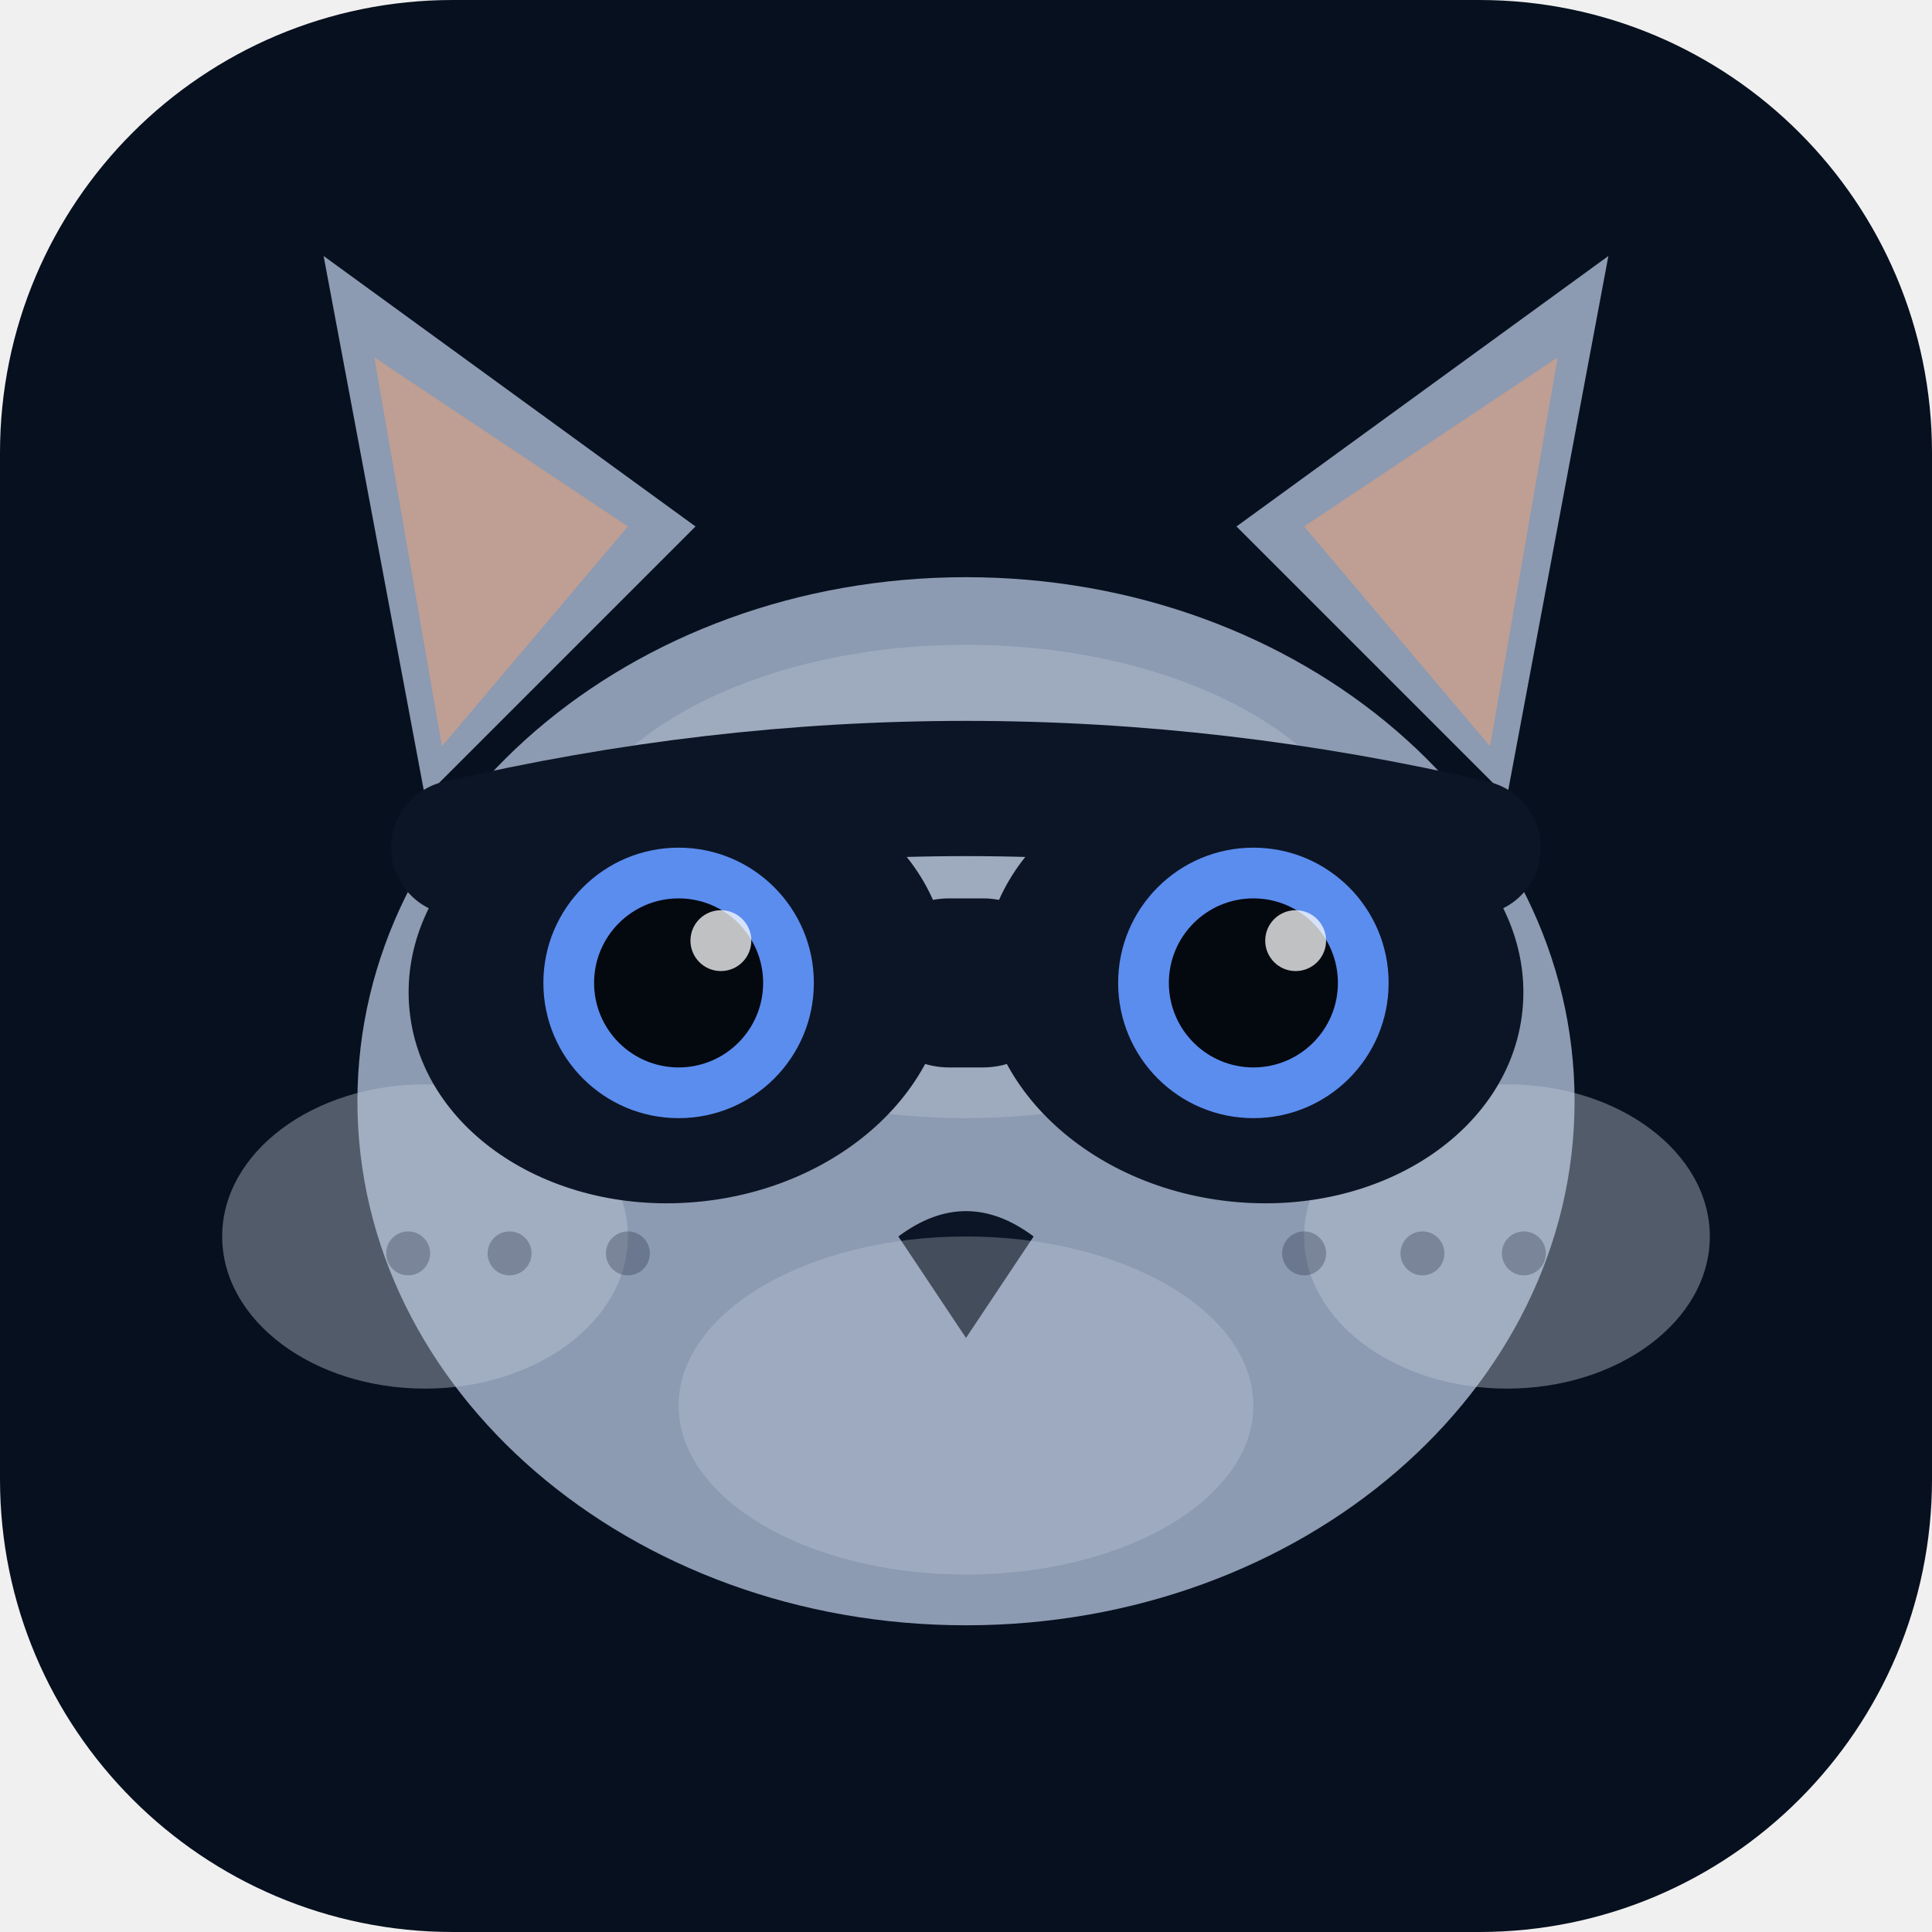
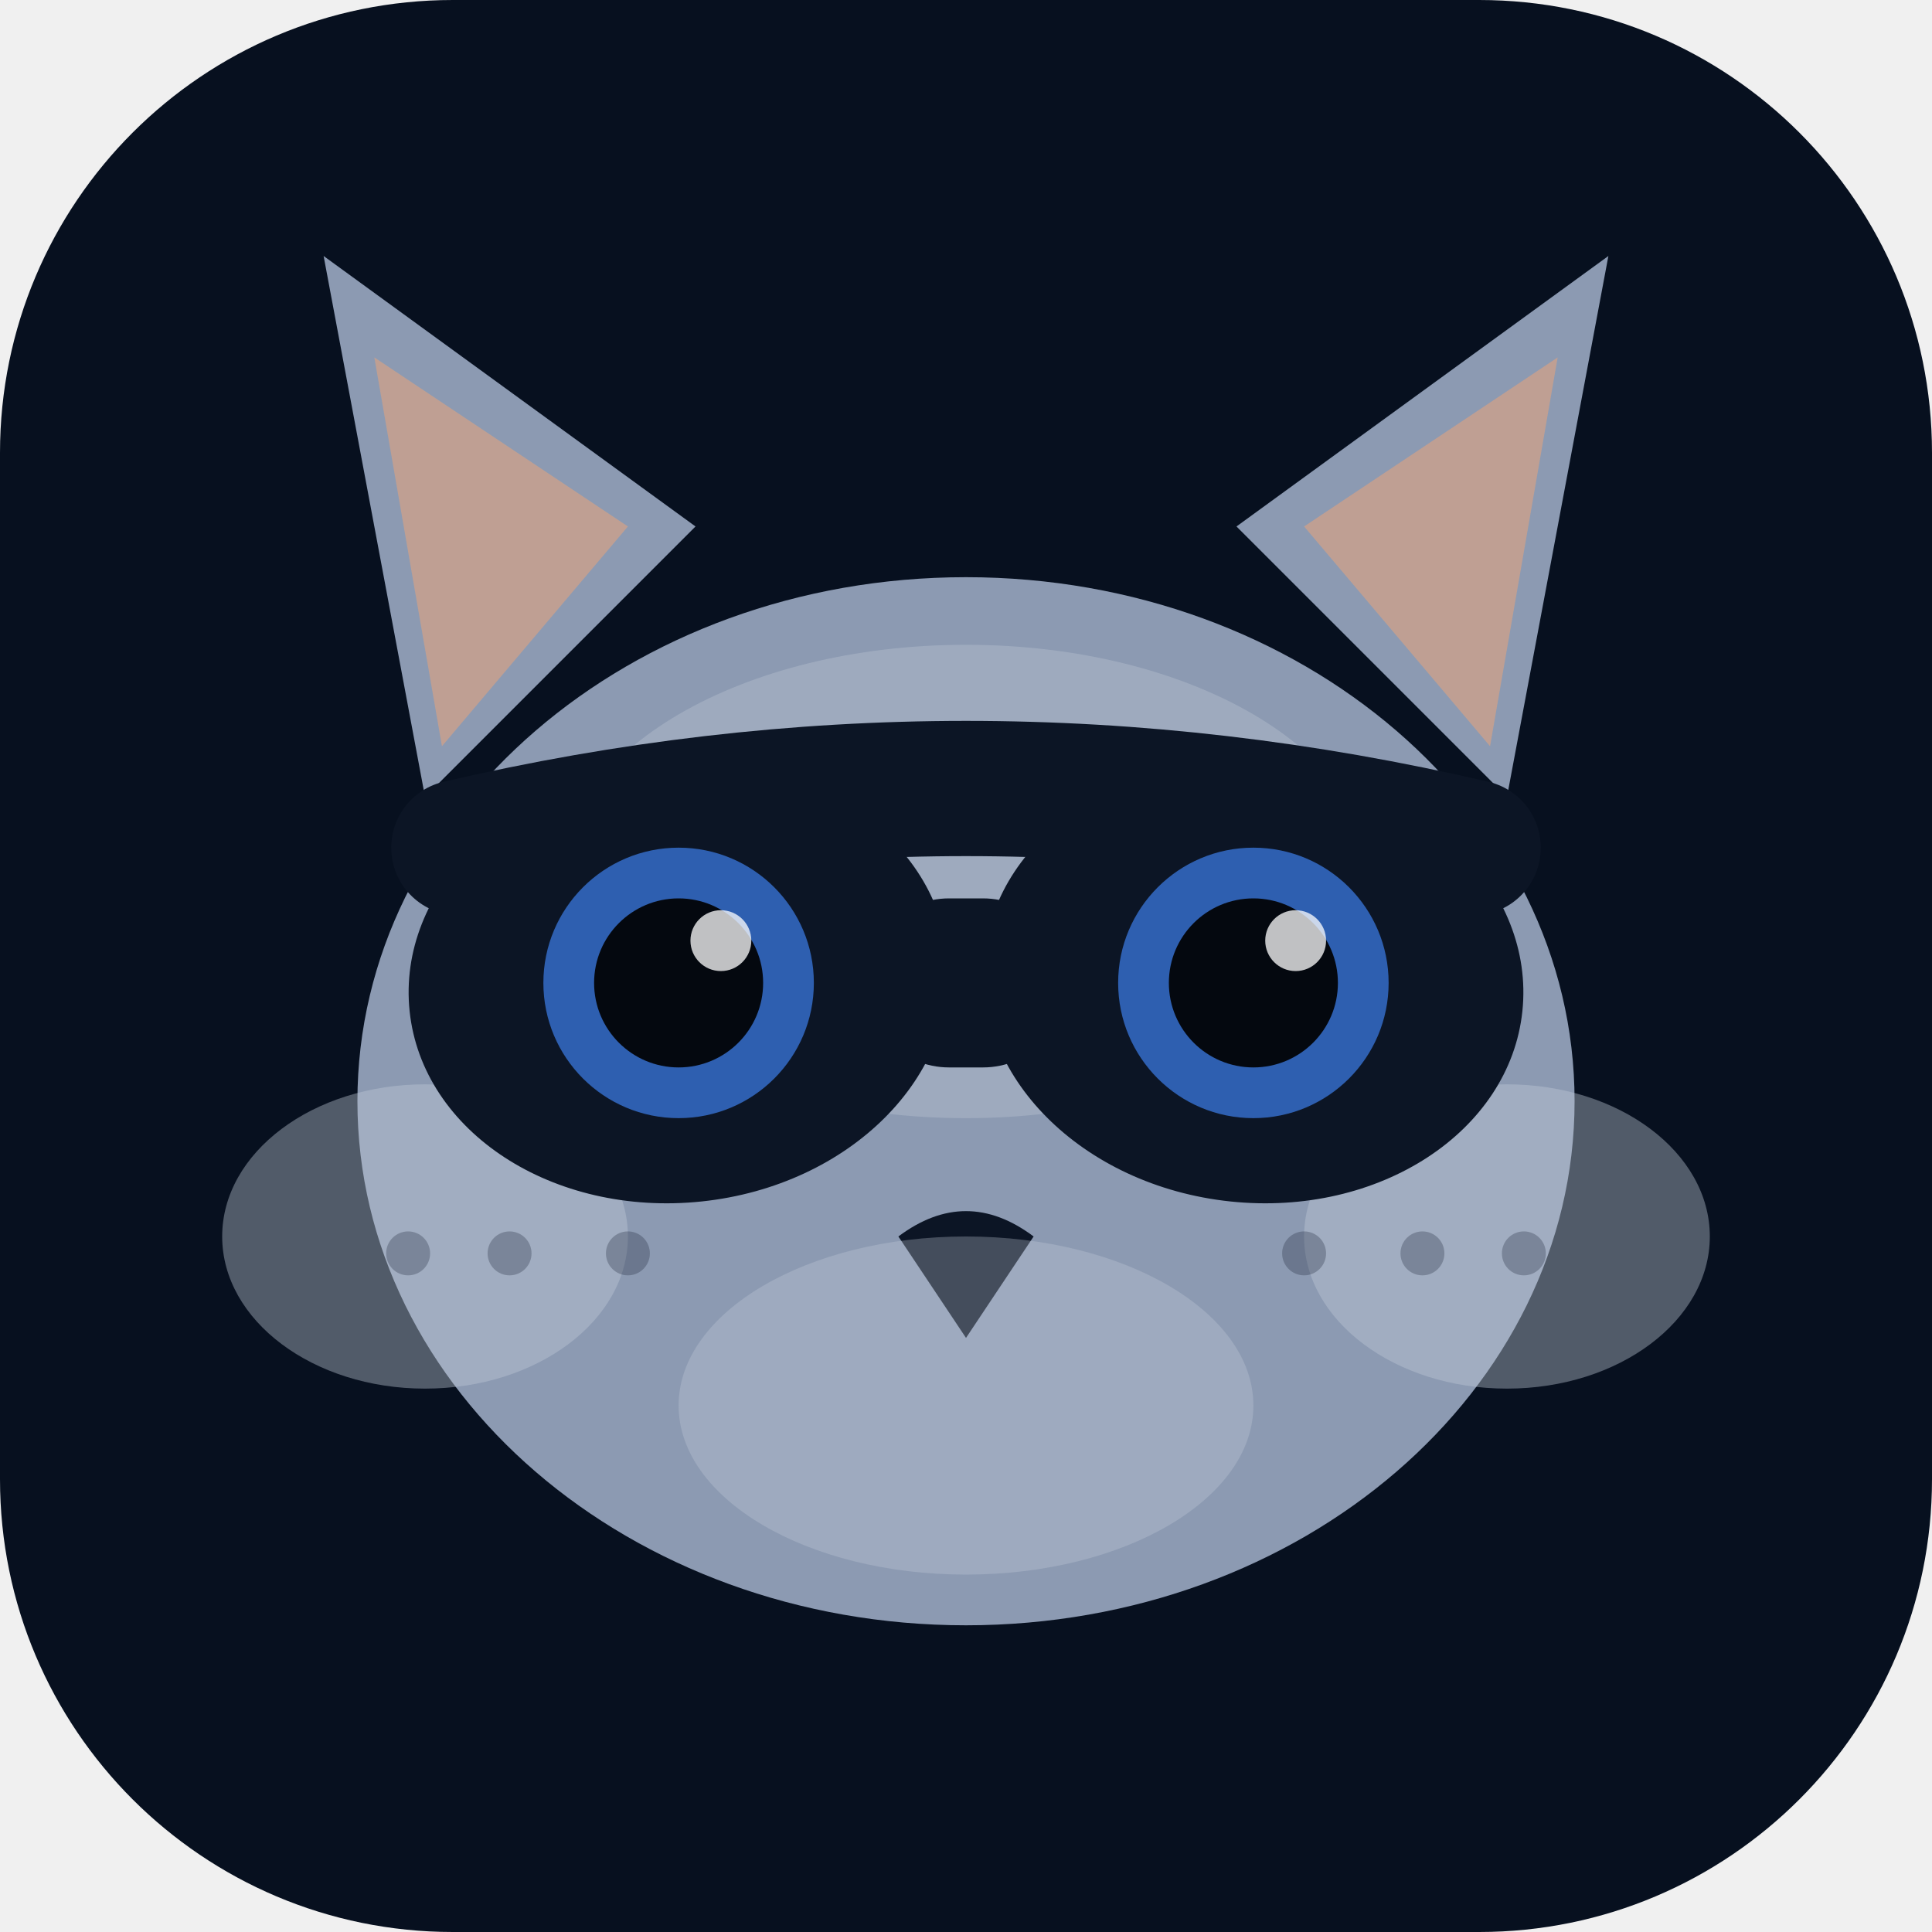
<svg xmlns="http://www.w3.org/2000/svg" viewBox="0 0 64 64" fill="none" role="img" aria-label="LocateFlow">
  <rect width="64" height="64" rx="15" fill="#07101F" />
  <g transform="translate(4 4) scale(0.56)">
    <path d="M18 40 L12 8 L34 24Z" fill="#8C9AB2" />
    <path d="M19 37 L15 14 L30 24Z" fill="#C4A090" opacity="0.9" />
    <path d="M82 40 L88 8 L66 24Z" fill="#8C9AB2" />
    <path d="M81 37 L85 14 L70 24Z" fill="#C4A090" opacity="0.9" />
    <ellipse cx="50" cy="58" rx="36" ry="31" fill="#8C9AB2" />
    <ellipse cx="50" cy="45" rx="24" ry="14" fill="#B8C2D0" opacity="0.42" />
    <ellipse cx="18" cy="66" rx="12" ry="9" fill="#C0CAD8" opacity="0.4" />
    <ellipse cx="82" cy="66" rx="12" ry="9" fill="#C0CAD8" opacity="0.4" />
    <ellipse cx="33" cy="51" rx="16" ry="13" fill="#0C1525" transform="rotate(-6 33 51)" />
    <ellipse cx="67" cy="51" rx="16" ry="13" fill="#0C1525" transform="rotate(6 67 51)" />
    <rect x="44" y="46" width="12" height="10" rx="5" fill="#0C1525" />
    <path d="M20 43 Q50 36 80 43" stroke="#0C1525" stroke-width="8" stroke-linecap="round" fill="none" />
-     <circle cx="33" cy="51" r="8" fill="#5B8DEF" />
+     <circle cx="33" cy="51" r="8" fill="#2E5FB0" />
    <circle cx="33" cy="51" r="5" fill="#04080F" />
    <circle cx="35.5" cy="48.5" r="1.8" fill="#FFFFFF" opacity="0.75" />
-     <circle cx="67" cy="51" r="8" fill="#5B8DEF" />
+     <circle cx="67" cy="51" r="8" fill="#2E5FB0" />
    <circle cx="67" cy="51" r="5" fill="#04080F" />
    <circle cx="69.5" cy="48.5" r="1.8" fill="#FFFFFF" opacity="0.75" />
    <path d="M46 66 L50 72 L54 66 Q50 63 46 66Z" fill="#0C1525" />
    <circle cx="17" cy="67" r="1.3" fill="#0C1525" opacity="0.26" />
    <circle cx="23" cy="67" r="1.3" fill="#0C1525" opacity="0.26" />
    <circle cx="30" cy="67" r="1.3" fill="#0C1525" opacity="0.26" />
    <circle cx="70" cy="67" r="1.3" fill="#0C1525" opacity="0.26" />
    <circle cx="77" cy="67" r="1.3" fill="#0C1525" opacity="0.26" />
    <circle cx="83" cy="67" r="1.3" fill="#0C1525" opacity="0.26" />
    <ellipse cx="50" cy="76" rx="17" ry="10" fill="#C8D0DC" opacity="0.3" />
  </g>
</svg>
